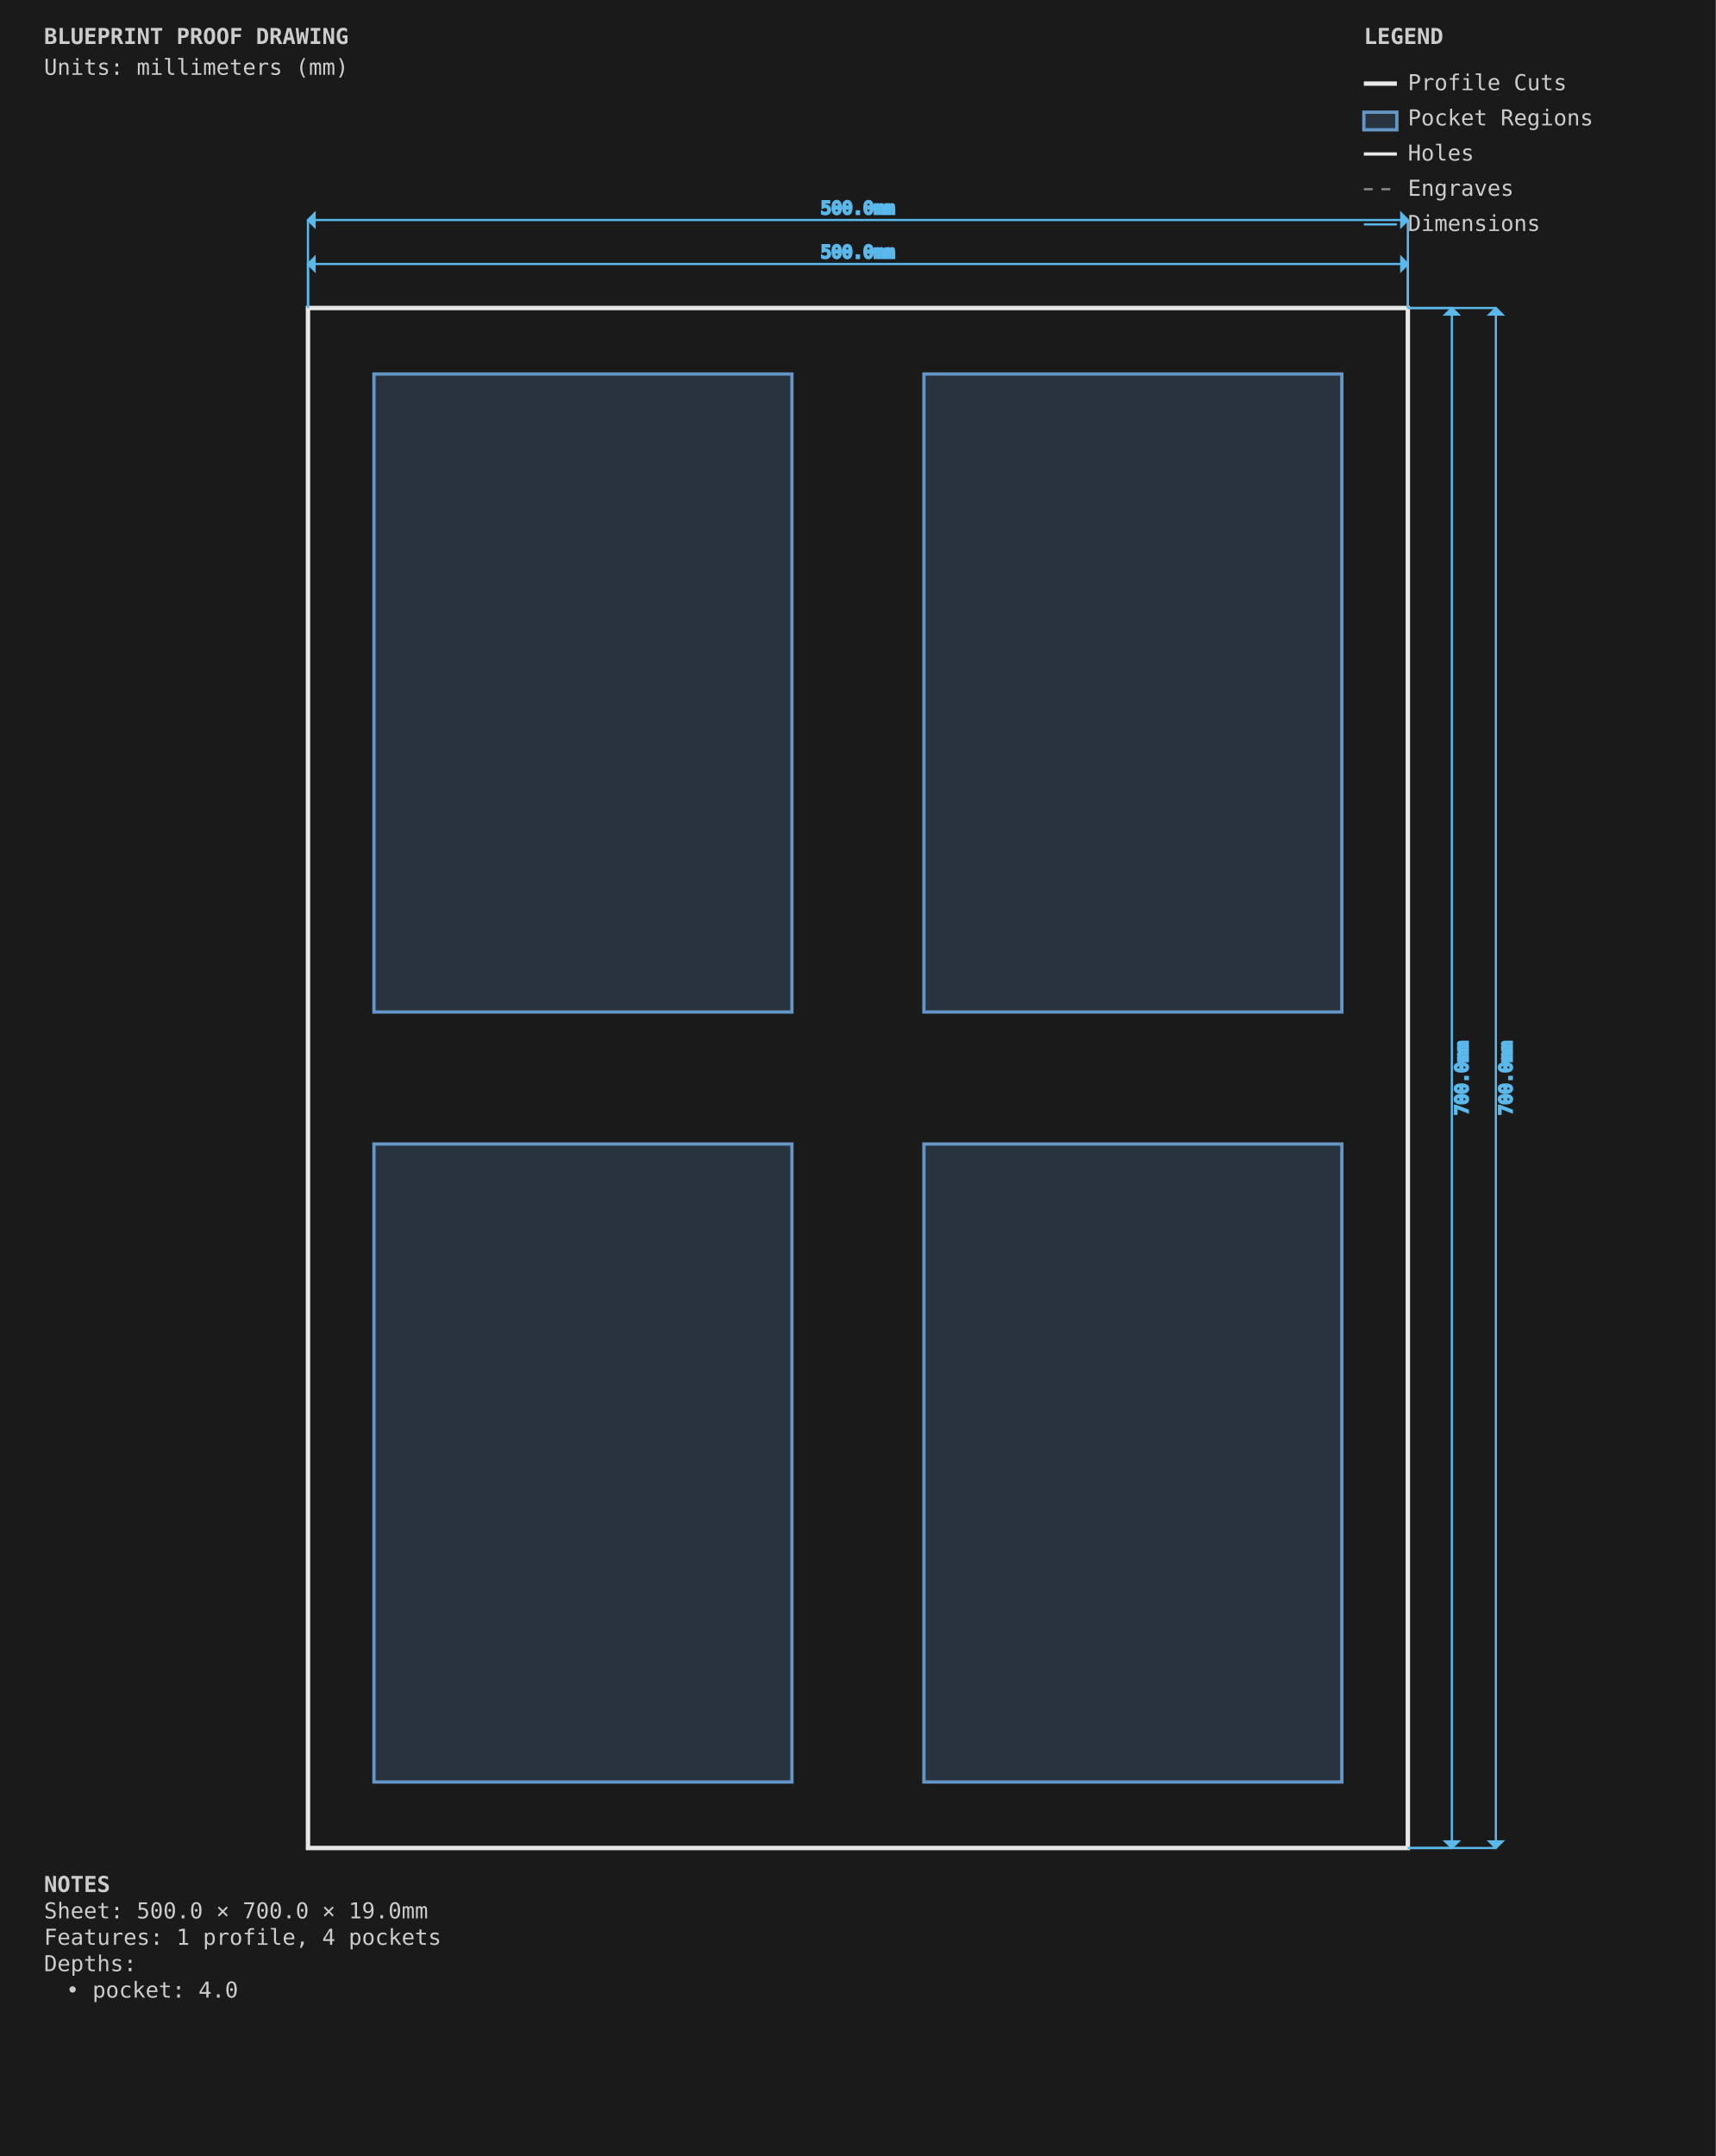
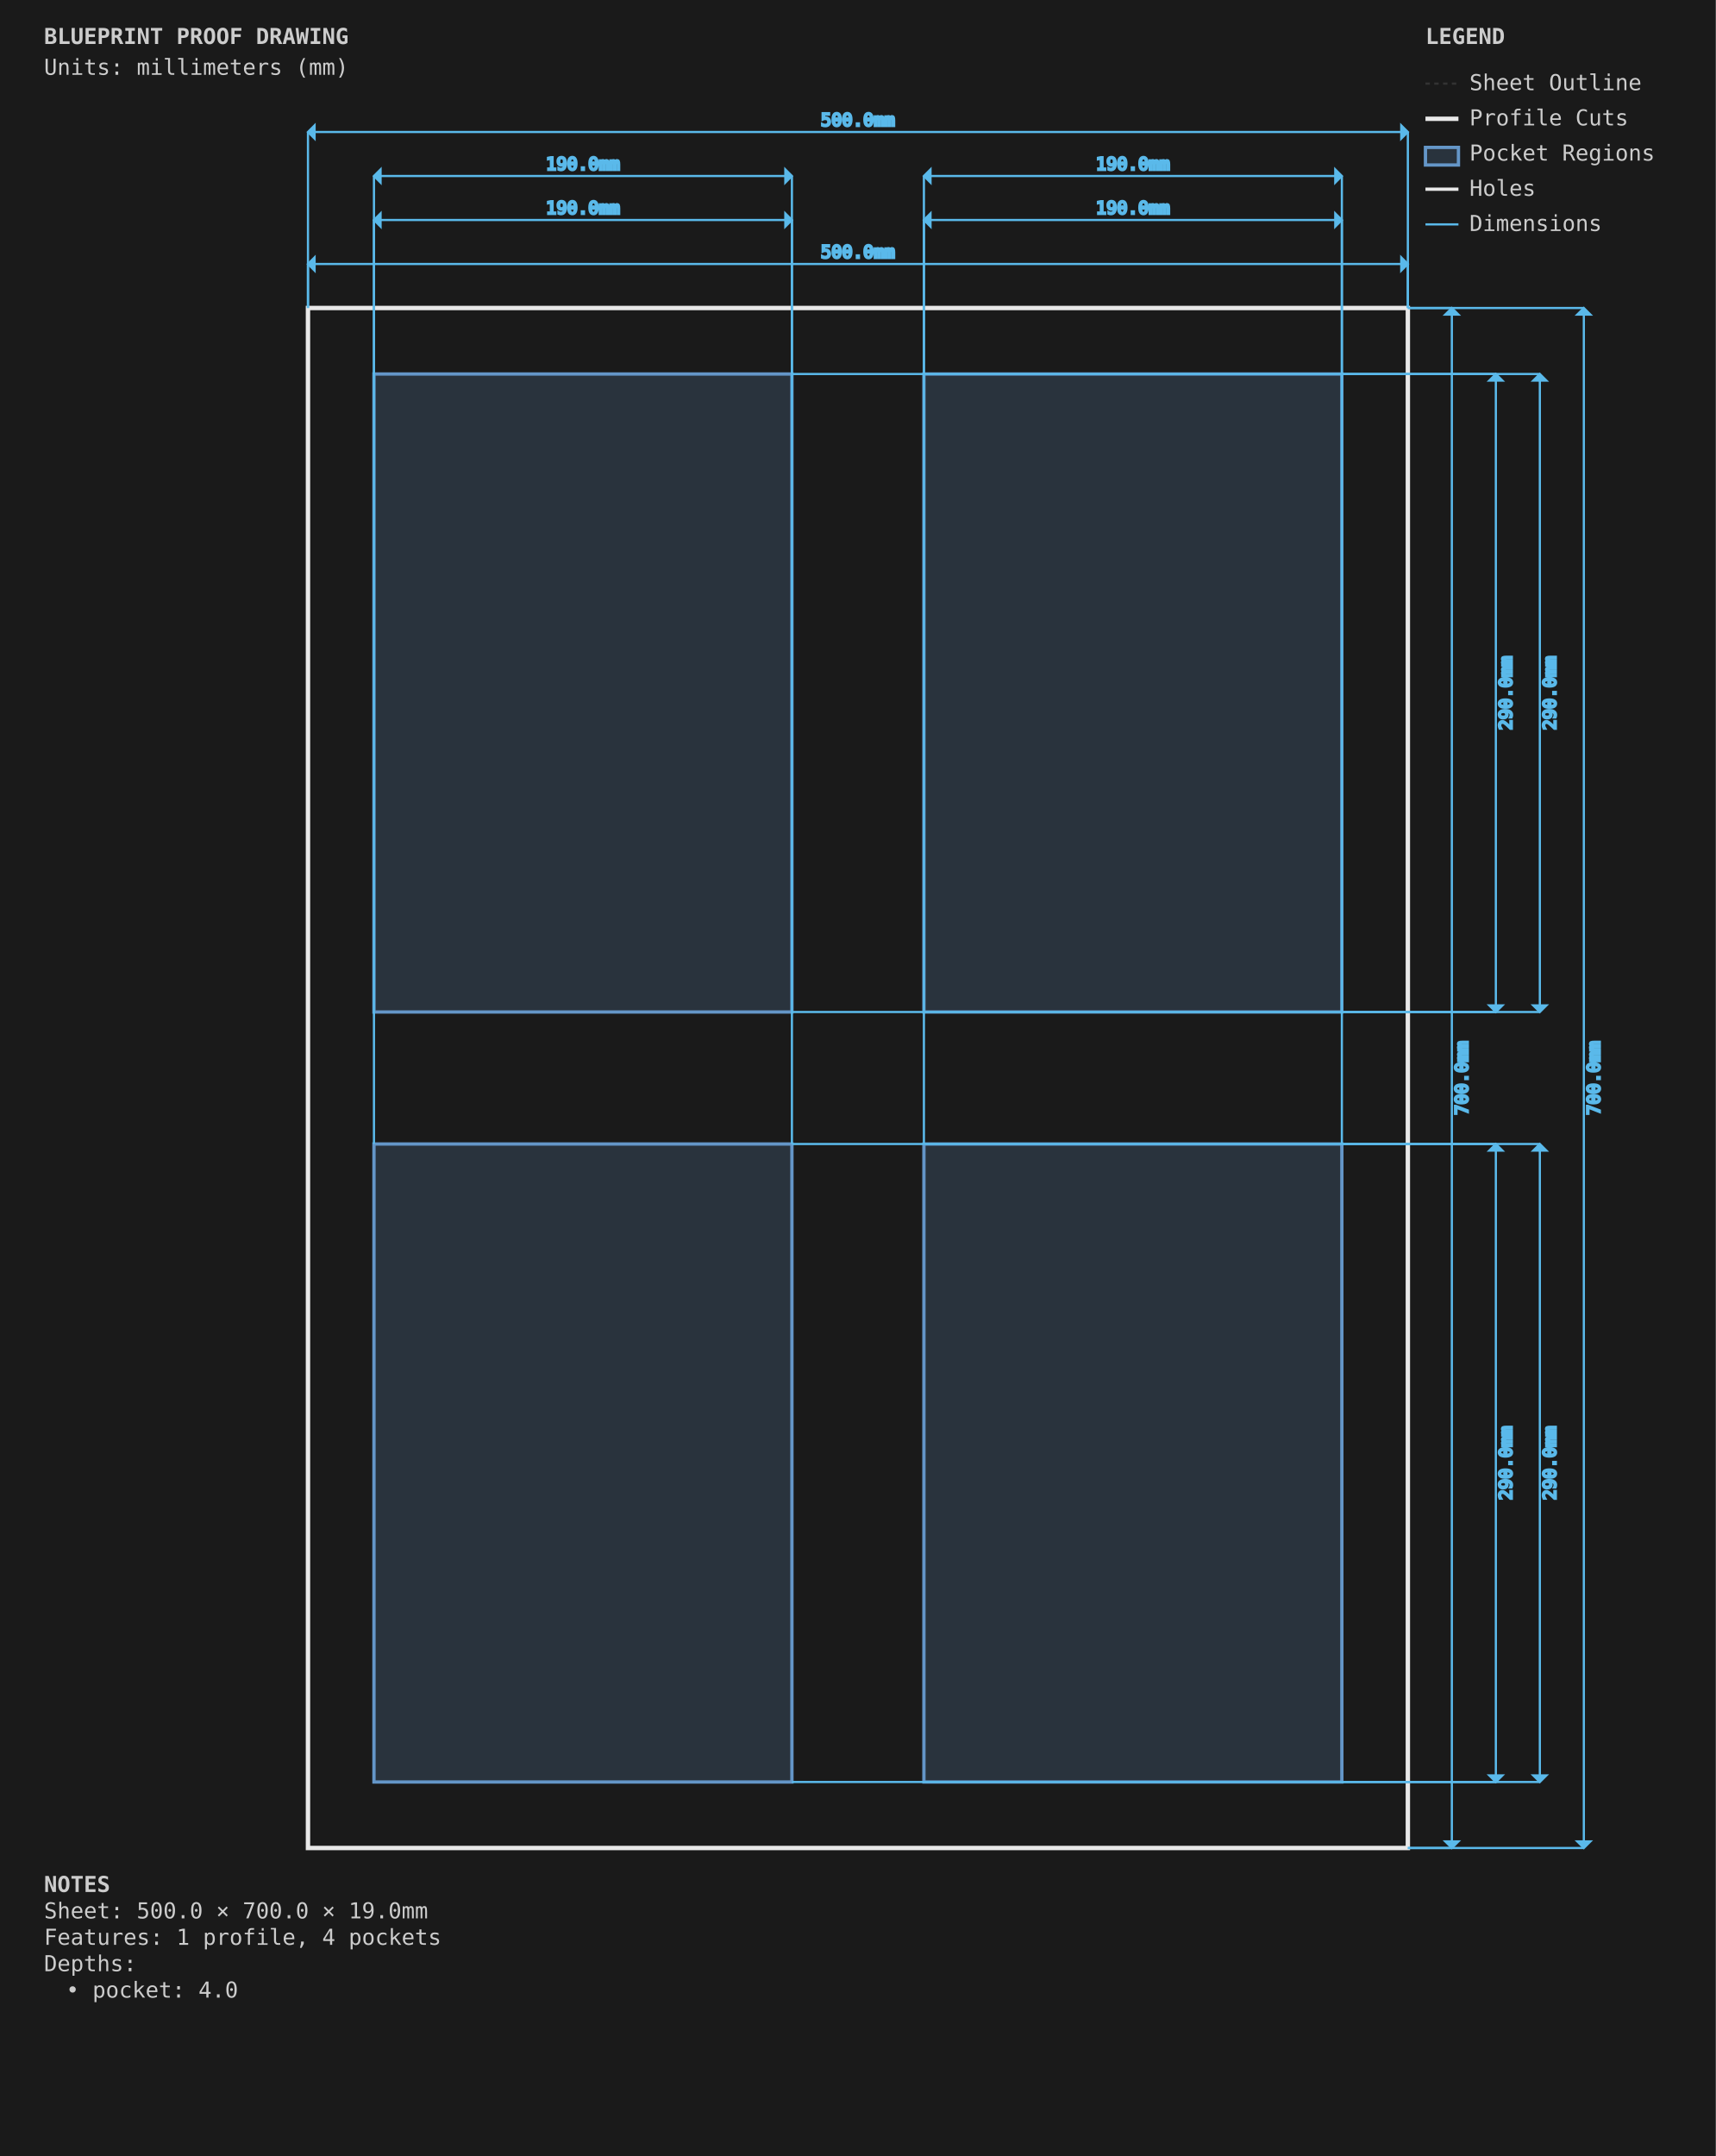
<svg xmlns="http://www.w3.org/2000/svg" viewBox="0 0 780.0 980.0" width="780.0mm" height="980.0mm">
  <style>
        .sheet-outline { stroke: #333333; stroke-width: 1; fill: none; stroke-dasharray: 2,2; }
        .profile-cuts { stroke: #e8e8e8; stroke-width: 2; fill: none; }
        .pocket-regions { stroke: #6496c8; stroke-width: 1.5; fill: #6496c8; fill-opacity: 0.2; }
        .holes { stroke: #e8e8e8; stroke-width: 1.5; fill: none; }
        .engrave-paths { stroke: #888888; stroke-width: 1; fill: none; stroke-dasharray: 4,4; }
        .construction { stroke: #333333; stroke-width: 0.5; fill: none; stroke-dasharray: 2,2; }
        .dimensions { stroke: #5ab9ea; stroke-width: 1; fill: none; }
        .dimension-text { fill: #5ab9ea; font-family: monospace; font-size: 8px; }
        .notes { fill: #cccccc; font-family: monospace; font-size: 10px; }
        .legend { fill: #cccccc; font-family: monospace; font-size: 10px; }
    </style>
  <rect x="0" y="0" width="780.0" height="980.0" fill="#1a1a1a" />
  <g id="SHEET_OUTLINE" class="sheet-outline">
    <rect x="140" y="140" width="500.0" height="700.0" />
  </g>
  <g id="PROFILE_CUTS" class="profile-cuts">
    <rect x="140.0" y="140.0" width="500.0" height="700.0" />
  </g>
  <g id="POCKET_REGIONS" class="pocket-regions">
    <rect x="170.0" y="170.0" width="190.0" height="290.0" />
    <rect x="420.0" y="170.0" width="190.0" height="290.0" />
    <rect x="170.0" y="520.0" width="190.0" height="290.0" />
    <rect x="420.0" y="520.0" width="190.0" height="290.0" />
  </g>
  <g id="ENGRAVE_PATHS" class="engrave-paths" />
  <g id="HOLES" class="holes" />
  <g id="CONSTRUCTION" class="construction" />
  <g id="DIMENSIONS" class="dimensions">
    <line x1="140" y1="140" x2="140" y2="120.0" stroke="#5ab9ea" stroke-width="1" />
    <line x1="640.0" y1="140" x2="640.0" y2="120.0" stroke="#5ab9ea" stroke-width="1" />
    <line x1="140" y1="120.0" x2="640.0" y2="120.0" stroke="#5ab9ea" stroke-width="1" />
    <polygon points="140,120.0 143.0,117.0 143.0,123.0" fill="#5ab9ea" />
    <polygon points="640.0,120.0 637.0,117.0 637.0,123.0" fill="#5ab9ea" />
    <text x="390.0" y="115.0" class="dimension-text" text-anchor="middle" dominant-baseline="middle">500.0mm</text>
    <line x1="640.0" y1="140" x2="660.0" y2="140" stroke="#5ab9ea" stroke-width="1" />
    <line x1="640.0" y1="840.0" x2="660.0" y2="840.0" stroke="#5ab9ea" stroke-width="1" />
    <line x1="660.0" y1="140" x2="660.0" y2="840.0" stroke="#5ab9ea" stroke-width="1" />
    <polygon points="660.0,140 657.0,143.0 663.0,143.0" fill="#5ab9ea" />
    <polygon points="660.0,840.0 657.0,837.0 663.0,837.0" fill="#5ab9ea" />
    <text x="665.0" y="490.0" class="dimension-text" text-anchor="middle" dominant-baseline="middle" transform="rotate(-90 665.0 490.0)">700.0mm</text>
-     <line x1="140.0" y1="140.0" x2="140.0" y2="100.0" stroke="#5ab9ea" stroke-width="1" />
-     <line x1="640.0" y1="140.0" x2="640.0" y2="100.0" stroke="#5ab9ea" stroke-width="1" />
-     <line x1="140.0" y1="100.0" x2="640.0" y2="100.0" stroke="#5ab9ea" stroke-width="1" />
-     <polygon points="140.0,100.0 143.0,97.0 143.0,103.0" fill="#5ab9ea" />
-     <polygon points="640.0,100.0 637.0,97.0 637.0,103.0" fill="#5ab9ea" />
-     <text x="390.0" y="95.0" class="dimension-text" text-anchor="middle" dominant-baseline="middle">500.0mm</text>
-     <line x1="640.0" y1="140.0" x2="680.0" y2="140.0" stroke="#5ab9ea" stroke-width="1" />
-     <line x1="640.0" y1="840.0" x2="680.0" y2="840.0" stroke="#5ab9ea" stroke-width="1" />
-     <line x1="680.0" y1="140.0" x2="680.0" y2="840.0" stroke="#5ab9ea" stroke-width="1" />
-     <polygon points="680.0,140.0 677.0,143.0 683.0,143.0" fill="#5ab9ea" />
-     <polygon points="680.0,840.0 677.0,837.0 683.0,837.0" fill="#5ab9ea" />
-     <text x="685.0" y="490.0" class="dimension-text" text-anchor="middle" dominant-baseline="middle" transform="rotate(-90 685.0 490.0)">700.0mm</text>
+     <line x1="170.0" y1="170.0" x2="170.0" y2="100.0" stroke="#5ab9ea" stroke-width="1" />
+     <line x1="360.0" y1="170.0" x2="360.0" y2="100.0" stroke="#5ab9ea" stroke-width="1" />
+     <line x1="170.0" y1="100.0" x2="360.0" y2="100.0" stroke="#5ab9ea" stroke-width="1" />
+     <polygon points="170.0,100.0 173.0,97.0 173.0,103.0" fill="#5ab9ea" />
+     <polygon points="360.0,100.0 357.0,97.0 357.0,103.0" fill="#5ab9ea" />
+     <text x="265.0" y="95.0" class="dimension-text" text-anchor="middle" dominant-baseline="middle">190.0mm</text>
+     <line x1="360.0" y1="170.0" x2="680.0" y2="170.0" stroke="#5ab9ea" stroke-width="1" />
+     <line x1="360.0" y1="460.0" x2="680.0" y2="460.0" stroke="#5ab9ea" stroke-width="1" />
+     <line x1="680.0" y1="170.0" x2="680.0" y2="460.0" stroke="#5ab9ea" stroke-width="1" />
+     <polygon points="680.0,170.0 677.0,173.0 683.0,173.0" fill="#5ab9ea" />
+     <polygon points="680.0,460.0 677.0,457.0 683.0,457.0" fill="#5ab9ea" />
+     <text x="685.0" y="315.0" class="dimension-text" text-anchor="middle" dominant-baseline="middle" transform="rotate(-90 685.0 315.0)">290.0mm</text>
+     <line x1="420.0" y1="170.0" x2="420.0" y2="100.0" stroke="#5ab9ea" stroke-width="1" />
+     <line x1="610.0" y1="170.0" x2="610.0" y2="100.0" stroke="#5ab9ea" stroke-width="1" />
+     <line x1="420.0" y1="100.0" x2="610.0" y2="100.0" stroke="#5ab9ea" stroke-width="1" />
+     <polygon points="420.0,100.0 423.0,97.0 423.0,103.0" fill="#5ab9ea" />
+     <polygon points="610.0,100.0 607.0,97.0 607.0,103.0" fill="#5ab9ea" />
+     <text x="515.0" y="95.0" class="dimension-text" text-anchor="middle" dominant-baseline="middle">190.0mm</text>
+     <line x1="610.0" y1="170.0" x2="700.0" y2="170.0" stroke="#5ab9ea" stroke-width="1" />
+     <line x1="610.0" y1="460.0" x2="700.0" y2="460.0" stroke="#5ab9ea" stroke-width="1" />
+     <line x1="700.0" y1="170.0" x2="700.0" y2="460.0" stroke="#5ab9ea" stroke-width="1" />
+     <polygon points="700.0,170.0 697.0,173.0 703.0,173.0" fill="#5ab9ea" />
+     <polygon points="700.0,460.0 697.0,457.0 703.0,457.0" fill="#5ab9ea" />
+     <text x="705.0" y="315.0" class="dimension-text" text-anchor="middle" dominant-baseline="middle" transform="rotate(-90 705.0 315.0)">290.0mm</text>
+     <line x1="170.0" y1="520.0" x2="170.0" y2="80.0" stroke="#5ab9ea" stroke-width="1" />
+     <line x1="360.0" y1="520.0" x2="360.0" y2="80.0" stroke="#5ab9ea" stroke-width="1" />
+     <line x1="170.0" y1="80.0" x2="360.0" y2="80.0" stroke="#5ab9ea" stroke-width="1" />
+     <polygon points="170.0,80.0 173.0,77.0 173.0,83.0" fill="#5ab9ea" />
+     <polygon points="360.0,80.0 357.0,77.0 357.0,83.0" fill="#5ab9ea" />
+     <text x="265.0" y="75.0" class="dimension-text" text-anchor="middle" dominant-baseline="middle">190.0mm</text>
+     <line x1="360.0" y1="520.0" x2="680.0" y2="520.0" stroke="#5ab9ea" stroke-width="1" />
+     <line x1="360.0" y1="810.0" x2="680.0" y2="810.0" stroke="#5ab9ea" stroke-width="1" />
+     <line x1="680.0" y1="520.0" x2="680.0" y2="810.0" stroke="#5ab9ea" stroke-width="1" />
+     <polygon points="680.0,520.0 677.0,523.0 683.0,523.0" fill="#5ab9ea" />
+     <polygon points="680.0,810.0 677.0,807.0 683.0,807.0" fill="#5ab9ea" />
+     <text x="685.0" y="665.0" class="dimension-text" text-anchor="middle" dominant-baseline="middle" transform="rotate(-90 685.0 665.0)">290.0mm</text>
+     <line x1="420.0" y1="520.0" x2="420.0" y2="80.0" stroke="#5ab9ea" stroke-width="1" />
+     <line x1="610.0" y1="520.0" x2="610.0" y2="80.0" stroke="#5ab9ea" stroke-width="1" />
+     <line x1="420.0" y1="80.0" x2="610.0" y2="80.0" stroke="#5ab9ea" stroke-width="1" />
+     <polygon points="420.0,80.0 423.0,77.0 423.0,83.0" fill="#5ab9ea" />
+     <polygon points="610.0,80.0 607.0,77.0 607.0,83.0" fill="#5ab9ea" />
+     <text x="515.0" y="75.0" class="dimension-text" text-anchor="middle" dominant-baseline="middle">190.0mm</text>
+     <line x1="610.0" y1="520.0" x2="700.0" y2="520.0" stroke="#5ab9ea" stroke-width="1" />
+     <line x1="610.0" y1="810.0" x2="700.0" y2="810.0" stroke="#5ab9ea" stroke-width="1" />
+     <line x1="700.0" y1="520.0" x2="700.0" y2="810.0" stroke="#5ab9ea" stroke-width="1" />
+     <polygon points="700.0,520.0 697.0,523.0 703.0,523.0" fill="#5ab9ea" />
+     <polygon points="700.0,810.0 697.0,807.0 703.0,807.0" fill="#5ab9ea" />
+     <text x="705.0" y="665.0" class="dimension-text" text-anchor="middle" dominant-baseline="middle" transform="rotate(-90 705.0 665.0)">290.0mm</text>
+     <line x1="140.0" y1="140.0" x2="140.0" y2="60.0" stroke="#5ab9ea" stroke-width="1" />
+     <line x1="640.0" y1="140.0" x2="640.0" y2="60.0" stroke="#5ab9ea" stroke-width="1" />
+     <line x1="140.0" y1="60.0" x2="640.0" y2="60.0" stroke="#5ab9ea" stroke-width="1" />
+     <polygon points="140.0,60.0 143.0,57.0 143.0,63.0" fill="#5ab9ea" />
+     <polygon points="640.0,60.0 637.0,57.0 637.0,63.0" fill="#5ab9ea" />
+     <text x="390.0" y="55.0" class="dimension-text" text-anchor="middle" dominant-baseline="middle">500.0mm</text>
+     <line x1="640.0" y1="140.0" x2="720.0" y2="140.0" stroke="#5ab9ea" stroke-width="1" />
+     <line x1="640.0" y1="840.0" x2="720.0" y2="840.0" stroke="#5ab9ea" stroke-width="1" />
+     <line x1="720.0" y1="140.0" x2="720.0" y2="840.0" stroke="#5ab9ea" stroke-width="1" />
+     <polygon points="720.0,140.0 717.0,143.0 723.0,143.0" fill="#5ab9ea" />
+     <polygon points="720.0,840.0 717.0,837.0 723.0,837.0" fill="#5ab9ea" />
+     <text x="725.0" y="490.0" class="dimension-text" text-anchor="middle" dominant-baseline="middle" transform="rotate(-90 725.0 490.0)">700.0mm</text>
  </g>
  <g id="NOTES" class="notes">
    <text x="20" y="860.0" class="notes" font-weight="bold">NOTES</text>
    <text x="20" y="872.0" class="notes">Sheet: 500.0 × 700.0 × 19.0mm</text>
    <text x="20" y="884.0" class="notes">Features: 1 profile, 4 pockets</text>
    <text x="20" y="896.0" class="notes">Depths:</text>
    <text x="30" y="908.0" class="notes">• pocket: 4.0</text>
  </g>
  <g id="TITLE_BLOCK" class="title-block">
    <text x="20" y="20" class="notes" font-weight="bold" font-size="14px">BLUEPRINT PROOF DRAWING</text>
    <text x="20" y="34" class="notes" font-size="9px">Units: millimeters (mm)</text>
  </g>
  <g id="LEGEND" class="legend">
-     <text x="620.0" y="20" class="legend" font-weight="bold">LEGEND</text>
-     <line x1="620.0" y1="38" x2="635.0" y2="38" stroke="#e8e8e8" stroke-width="2" />
-     <text x="640.0" y="41" class="legend">Profile Cuts</text>
-     <rect x="620.0" y="51" width="15.0" height="8" stroke="#6496c8" stroke-width="1.5" fill="#6496c8" fill-opacity="0.2" />
-     <text x="640.0" y="57" class="legend">Pocket Regions</text>
-     <line x1="620.0" y1="70" x2="635.0" y2="70" stroke="#e8e8e8" stroke-width="1.5" />
-     <text x="640.0" y="73" class="legend">Holes</text>
-     <line x1="620.0" y1="86" x2="635.0" y2="86" stroke="#888888" stroke-width="1" stroke-dasharray="4,4" />
-     <text x="640.0" y="89" class="legend">Engraves</text>
-     <line x1="620.0" y1="102" x2="635.0" y2="102" stroke="#5ab9ea" stroke-width="1" />
-     <text x="640.0" y="105" class="legend">Dimensions</text>
+     <text x="648.0" y="20" class="legend" font-weight="bold">LEGEND</text>
+     <line x1="648.0" y1="38" x2="663.0" y2="38" stroke="#333333" stroke-width="1" stroke-dasharray="2,2" />
+     <text x="668.0" y="41" class="legend">Sheet Outline</text>
+     <line x1="648.0" y1="54" x2="663.0" y2="54" stroke="#e8e8e8" stroke-width="2" />
+     <text x="668.0" y="57" class="legend">Profile Cuts</text>
+     <rect x="648.0" y="67" width="15.0" height="8" stroke="#6496c8" stroke-width="1.5" fill="#6496c8" fill-opacity="0.2" />
+     <text x="668.0" y="73" class="legend">Pocket Regions</text>
+     <line x1="648.0" y1="86" x2="663.0" y2="86" stroke="#e8e8e8" stroke-width="1.5" />
+     <text x="668.0" y="89" class="legend">Holes</text>
+     <line x1="648.0" y1="102" x2="663.0" y2="102" stroke="#5ab9ea" stroke-width="1" />
+     <text x="668.0" y="105" class="legend">Dimensions</text>
  </g>
</svg>
